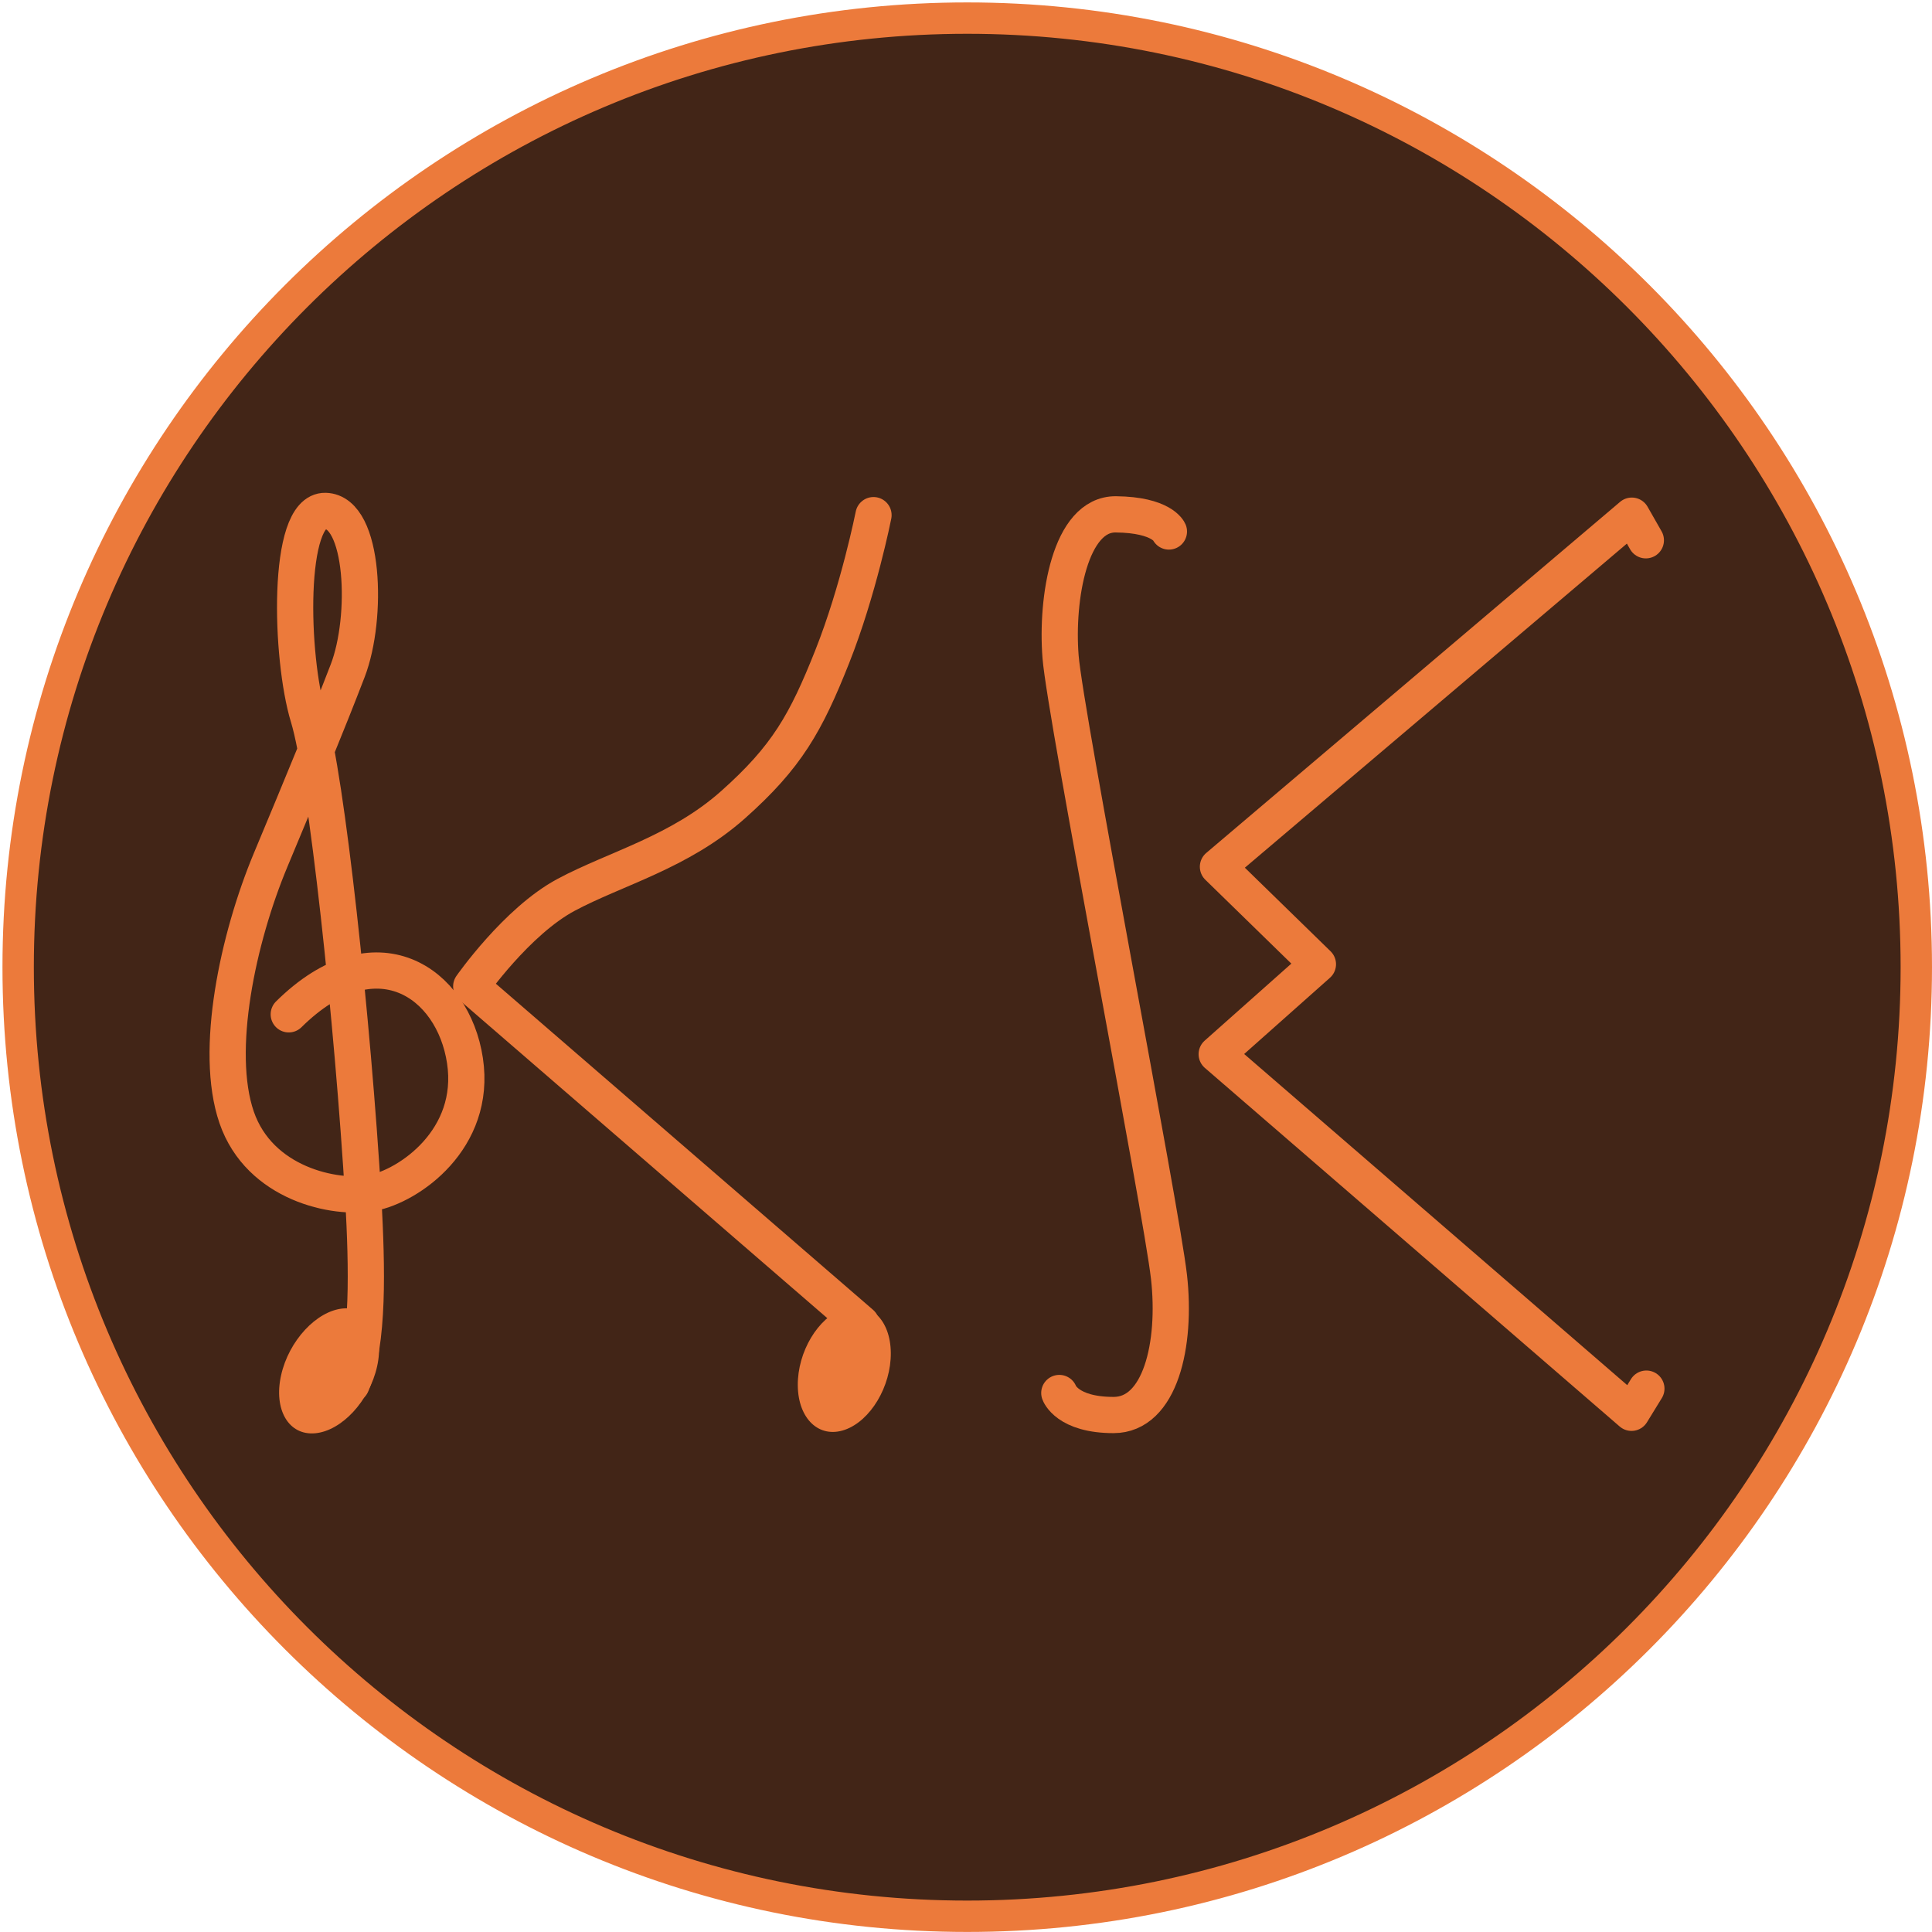
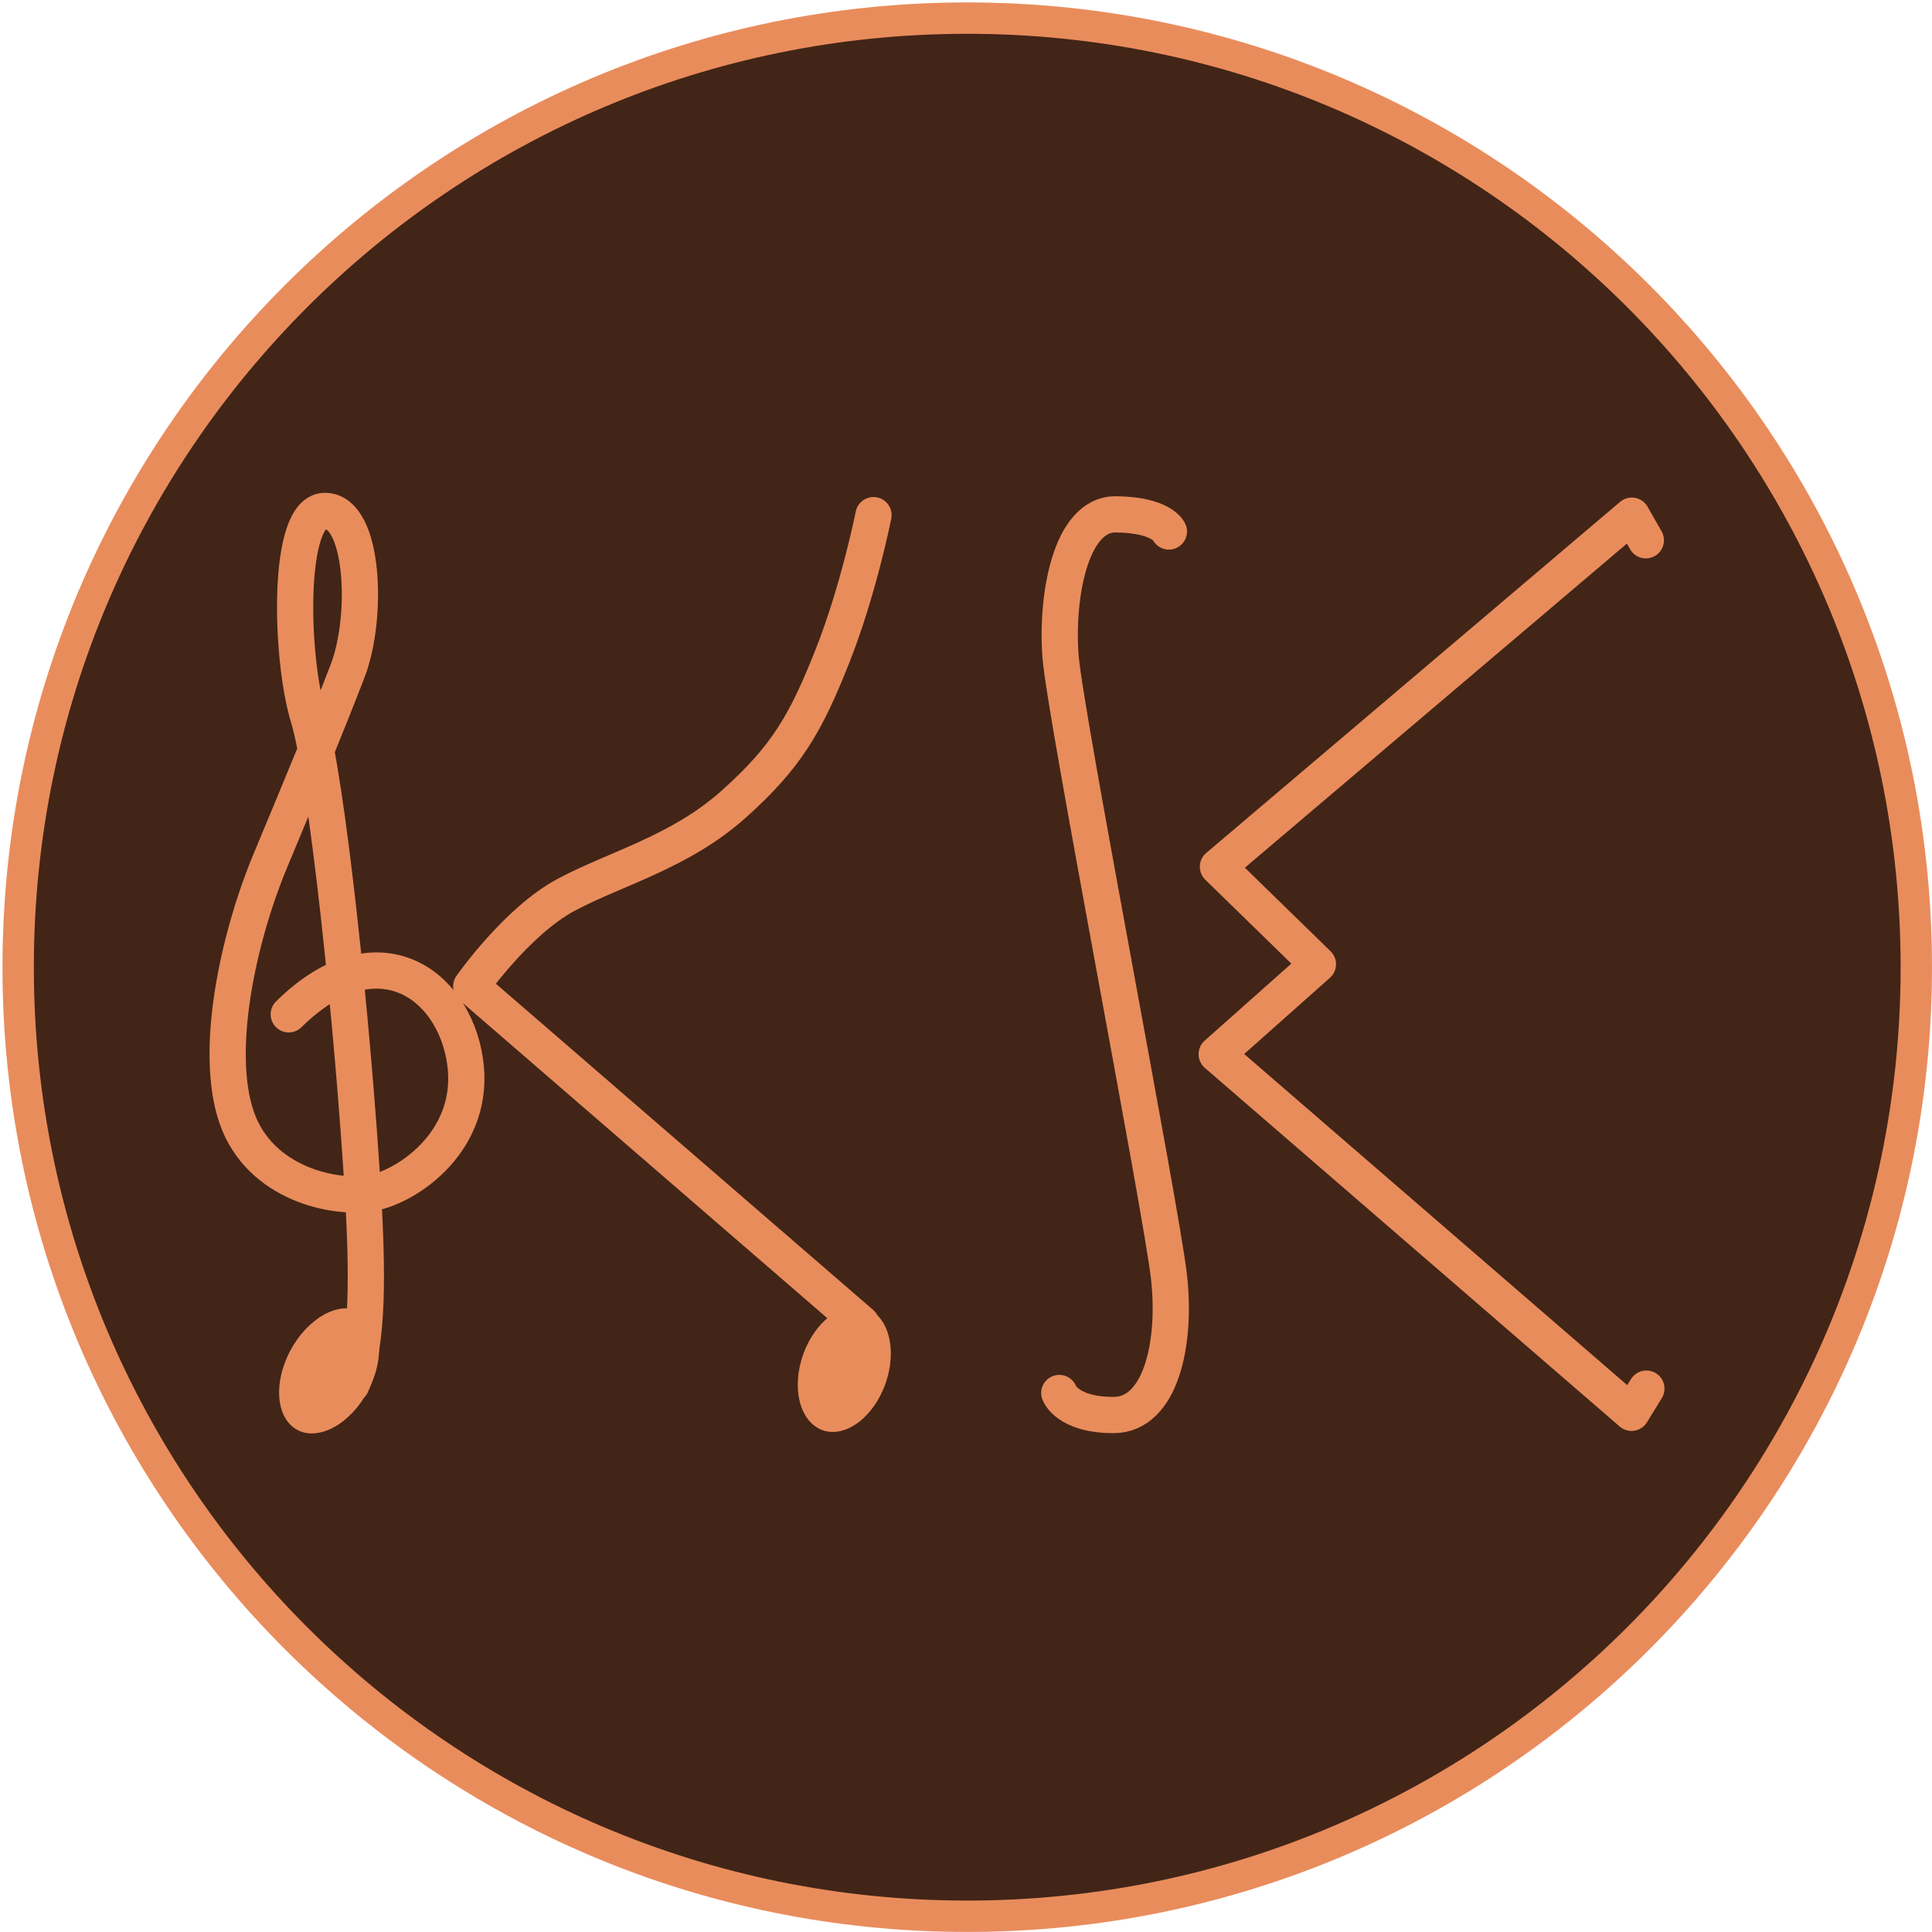
<svg xmlns="http://www.w3.org/2000/svg" width="80" height="80" viewBox="0 0 80 80" version="1.1" id="svg8">
  <defs id="defs2" />
  <g id="layer5" transform="translate(-0.04151236,-0.01019846)" style="display:inline">
-     <g id="g1" style="display:inline;fill:#422517;fill-opacity:1;stroke:#ec7a3b;stroke-width:0.462;stroke-dasharray:none;stroke-opacity:1" transform="matrix(2.811707,0,0,2.811707,0.2984816,0.3552132)">
-       <circle style="fill:#422517;fill-opacity:1;stroke:#ec7a3b;stroke-width:0.462;stroke-linecap:round;stroke-linejoin:round;stroke-miterlimit:4;stroke-dasharray:none;stroke-opacity:1" id="path845" cx="14.153" cy="14.121" r="13.977" />
+     <g id="g1" style="display:inline;fill:#422517;fill-opacity:1;stroke:#e98c5c;stroke-width:0.462;stroke-dasharray:none;stroke-opacity:1" transform="matrix(2.811707,0,0,2.811707,0.2984816,0.3552132)">
+       <circle style="fill:#422517;fill-opacity:1;stroke:#e98c5c;stroke-width:0.462;stroke-linecap:round;stroke-linejoin:round;stroke-miterlimit:4;stroke-dasharray:none;stroke-opacity:1" id="path845" cx="14.153" cy="14.121" r="13.977" />
    </g>
  </g>
  <g id="layer3" style="display:none" transform="translate(1.612873,-3.063996)">
    <rect style="fill:none;fill-opacity:1;stroke:#000000;stroke-width:0.548;stroke-linecap:round;stroke-miterlimit:4;stroke-dasharray:none" id="rect4559" width="28.333" height="38.298" x="7.263" y="23.928" ry="0" />
    <rect style="display:inline;fill:none;fill-opacity:1;stroke:#000000;stroke-width:0.546;stroke-linecap:round;stroke-miterlimit:4;stroke-dasharray:none" id="rect4559-5" width="28.244" height="38.178" x="40.048" y="23.927" ry="0" />
  </g>
  <g id="layer4" style="display:none" transform="translate(1.612873,-3.063996)">
    <path style="display:inline;fill:none;stroke:#000000;stroke-width:0.328;stroke-linecap:butt;stroke-linejoin:miter;stroke-miterlimit:4;stroke-dasharray:none;stroke-opacity:1" d="m 47.043,23.772 -4.934,38.384" id="path4561-9-4" />
    <path style="display:inline;fill:none;stroke:#000000;stroke-width:0.328;stroke-linecap:butt;stroke-linejoin:miter;stroke-miterlimit:4;stroke-dasharray:none;stroke-opacity:1" d="M 44.577,23.614 V 62.314" id="path4561-9" />
    <path style="display:inline;fill:none;stroke:#000000;stroke-width:0.329;stroke-linecap:butt;stroke-linejoin:miter;stroke-miterlimit:4;stroke-dasharray:none;stroke-opacity:1" d="M 7.26,58.094 H 35.598" id="path4563" />
    <path style="display:inline;fill:none;stroke:#000000;stroke-width:0.329;stroke-linecap:butt;stroke-linejoin:miter;stroke-miterlimit:4;stroke-dasharray:none;stroke-opacity:1" d="M 11.879,23.614 V 62.436" id="path4561" />
    <path style="display:inline;fill:none;stroke:#000000;stroke-width:0.329;stroke-linecap:butt;stroke-linejoin:miter;stroke-miterlimit:4;stroke-dasharray:none;stroke-opacity:1" d="M 17.898,23.614 V 62.436" id="path4561-98" />
    <path style="display:inline;fill:none;stroke:#000000;stroke-width:0.328;stroke-linecap:butt;stroke-linejoin:miter;stroke-miterlimit:4;stroke-dasharray:none;stroke-opacity:1" d="M 48.288,23.8 V 62.5" id="path4561-98-9" />
    <path style="fill:none;stroke:#000000;stroke-width:0.328;stroke-linecap:butt;stroke-linejoin:miter;stroke-miterlimit:4;stroke-dasharray:none;stroke-opacity:1" d="M 40.231,43.043 H 68.066" id="path4655" />
    <path style="display:inline;fill:none;stroke:#000000;stroke-width:0.328;stroke-linecap:butt;stroke-linejoin:miter;stroke-miterlimit:4;stroke-dasharray:none;stroke-opacity:1" d="M 40.335,39.007 H 68.17" id="path4655-2" />
    <path style="display:inline;fill:none;stroke:#000000;stroke-width:0.328;stroke-linecap:butt;stroke-linejoin:miter;stroke-miterlimit:4;stroke-dasharray:none;stroke-opacity:1" d="M 40.283,46.768 H 68.118" id="path4655-2-4" />
    <path style="display:inline;fill:none;stroke:#000000;stroke-width:0.328;stroke-linecap:butt;stroke-linejoin:miter;stroke-miterlimit:4;stroke-dasharray:none;stroke-opacity:1" d="M 66.08,23.717 V 62.417" id="path4561-98-9-6" />
    <path style="display:inline;fill:none;stroke:#000000;stroke-width:0.328;stroke-linecap:butt;stroke-linejoin:miter;stroke-miterlimit:4;stroke-dasharray:none;stroke-opacity:1" d="M 40.231,25.659 H 68.066" id="path4655-2-4-5" />
    <path style="display:inline;fill:none;stroke:#000000;stroke-width:0.328;stroke-linecap:butt;stroke-linejoin:miter;stroke-miterlimit:4;stroke-dasharray:none;stroke-opacity:1" d="M 40.231,60.582 H 68.066" id="path4655-2-4-5-6" />
  </g>
  <g id="layer2" style="display:inline" transform="translate(1.612873,-3.063996)">
-     <path style="display:inline;fill:none;stroke:#ec7a3b;stroke-width:1.5;stroke-linecap:round;stroke-linejoin:miter;stroke-miterlimit:4;stroke-dasharray:none;stroke-opacity:1" d="m 10.344,45.065 c 3.594,-3.553 6.808,-1.331 7.297,1.921 0.489,3.253 -2.325,5.193 -3.85,5.477 -1.525,0.284 -4.66,-0.376 -5.606,-3.134 -0.946,-2.758 0.058,-7.424 1.409,-10.656 1.35,-3.231 2.348,-5.646 3.192,-7.84 0.844,-2.193 0.691,-6.57 -0.924,-6.613 -1.621,-0.043 -1.457,6.083 -0.706,8.537 0.751,2.454 1.839,12.622 2.278,19.984 0.147,2.789 0.242,5.89 -0.492,7.651" id="path3727" />
-     <ellipse style="display:inline;fill:#ec7a3b;fill-opacity:1;stroke:none;stroke-width:1.334;stroke-miterlimit:4;stroke-dasharray:none" id="path3729" cx="25.975" cy="63.722" rx="1.996" ry="2.647" transform="matrix(0.9958314,-0.09121274,-0.2173885,0.9760852,0,0)" />
-     <path style="display:inline;fill:none;stroke:#ec7a3b;stroke-width:1.5;stroke-linecap:round;stroke-linejoin:round;stroke-miterlimit:4;stroke-dasharray:none;stroke-opacity:1" d="M 34.048,57.869 17.9,43.907 c 0,0 1.878,-2.693 3.929,-3.79 2.051,-1.096 4.701,-1.762 6.918,-3.736 2.217,-1.973 3.009,-3.376 4.1,-6.124 1.092,-2.748 1.71,-5.862 1.71,-5.862" id="path4537" />
-     <ellipse style="display:inline;fill:#ec7a3b;fill-opacity:1;stroke:none;stroke-width:1.333;stroke-miterlimit:4;stroke-dasharray:none" id="path3729-3" cx="34.661" cy="71.193" rx="2.04" ry="2.512" transform="matrix(0.9440272,-0.3298677,0.00880439,0.9999612,0,0)" />
-     <path style="display:inline;fill:none;stroke:#ec7a3b;stroke-width:1.5;stroke-linecap:round;stroke-linejoin:miter;stroke-miterlimit:4;stroke-dasharray:none;stroke-opacity:1" d="m 46.789,25.072 c 0,0 -0.29,-0.69 -2.195,-0.71 -1.906,-0.02 -2.482,3.475 -2.291,5.898 0.191,2.422 4.173,22.873 4.489,25.673 0.316,2.8 -0.36,5.724 -2.293,5.724 -1.932,0 -2.248,-0.912 -2.248,-0.912" id="path4585" />
-     <path style="fill:none;stroke:#ec7a3b;stroke-width:1.5;stroke-linecap:round;stroke-linejoin:round;stroke-miterlimit:4;stroke-dasharray:none;stroke-opacity:1" d="m 66.538,25.436 -0.581,-1.019 -17.137,14.538 4.139,4.036 -4.191,3.725 17.177,14.849 0.615,-1.001" id="path4653" />
+     <path style="display:inline;fill:none;stroke:#e98c5c;stroke-width:1.5;stroke-linecap:round;stroke-linejoin:miter;stroke-miterlimit:4;stroke-dasharray:none;stroke-opacity:1" d="m 10.344,45.065 c 3.594,-3.553 6.808,-1.331 7.297,1.921 0.489,3.253 -2.325,5.193 -3.85,5.477 -1.525,0.284 -4.66,-0.376 -5.606,-3.134 -0.946,-2.758 0.058,-7.424 1.409,-10.656 1.35,-3.231 2.348,-5.646 3.192,-7.84 0.844,-2.193 0.691,-6.57 -0.924,-6.613 -1.621,-0.043 -1.457,6.083 -0.706,8.537 0.751,2.454 1.839,12.622 2.278,19.984 0.147,2.789 0.242,5.89 -0.492,7.651" id="path3727" />
+     <ellipse style="display:inline;fill:#e98c5c;fill-opacity:1;stroke:none;stroke-width:1.334;stroke-miterlimit:4;stroke-dasharray:none" id="path3729" cx="25.975" cy="63.722" rx="1.996" ry="2.647" transform="matrix(0.9958314,-0.09121274,-0.2173885,0.9760852,0,0)" />
+     <path style="display:inline;fill:none;stroke:#e98c5c;stroke-width:1.5;stroke-linecap:round;stroke-linejoin:round;stroke-miterlimit:4;stroke-dasharray:none;stroke-opacity:1" d="M 34.048,57.869 17.9,43.907 c 0,0 1.878,-2.693 3.929,-3.79 2.051,-1.096 4.701,-1.762 6.918,-3.736 2.217,-1.973 3.009,-3.376 4.1,-6.124 1.092,-2.748 1.71,-5.862 1.71,-5.862" id="path4537" />
+     <ellipse style="display:inline;fill:#e98c5c;fill-opacity:1;stroke:none;stroke-width:1.333;stroke-miterlimit:4;stroke-dasharray:none" id="path3729-3" cx="34.661" cy="71.193" rx="2.04" ry="2.512" transform="matrix(0.9440272,-0.3298677,0.00880439,0.9999612,0,0)" />
+     <path style="display:inline;fill:none;stroke:#e98c5c;stroke-width:1.5;stroke-linecap:round;stroke-linejoin:miter;stroke-miterlimit:4;stroke-dasharray:none;stroke-opacity:1" d="m 46.789,25.072 c 0,0 -0.29,-0.69 -2.195,-0.71 -1.906,-0.02 -2.482,3.475 -2.291,5.898 0.191,2.422 4.173,22.873 4.489,25.673 0.316,2.8 -0.36,5.724 -2.293,5.724 -1.932,0 -2.248,-0.912 -2.248,-0.912" id="path4585" />
+     <path style="fill:none;stroke:#e98c5c;stroke-width:1.5;stroke-linecap:round;stroke-linejoin:round;stroke-miterlimit:4;stroke-dasharray:none;stroke-opacity:1" d="m 66.538,25.436 -0.581,-1.019 -17.137,14.538 4.139,4.036 -4.191,3.725 17.177,14.849 0.615,-1.001" id="path4653" />
  </g>
</svg>
